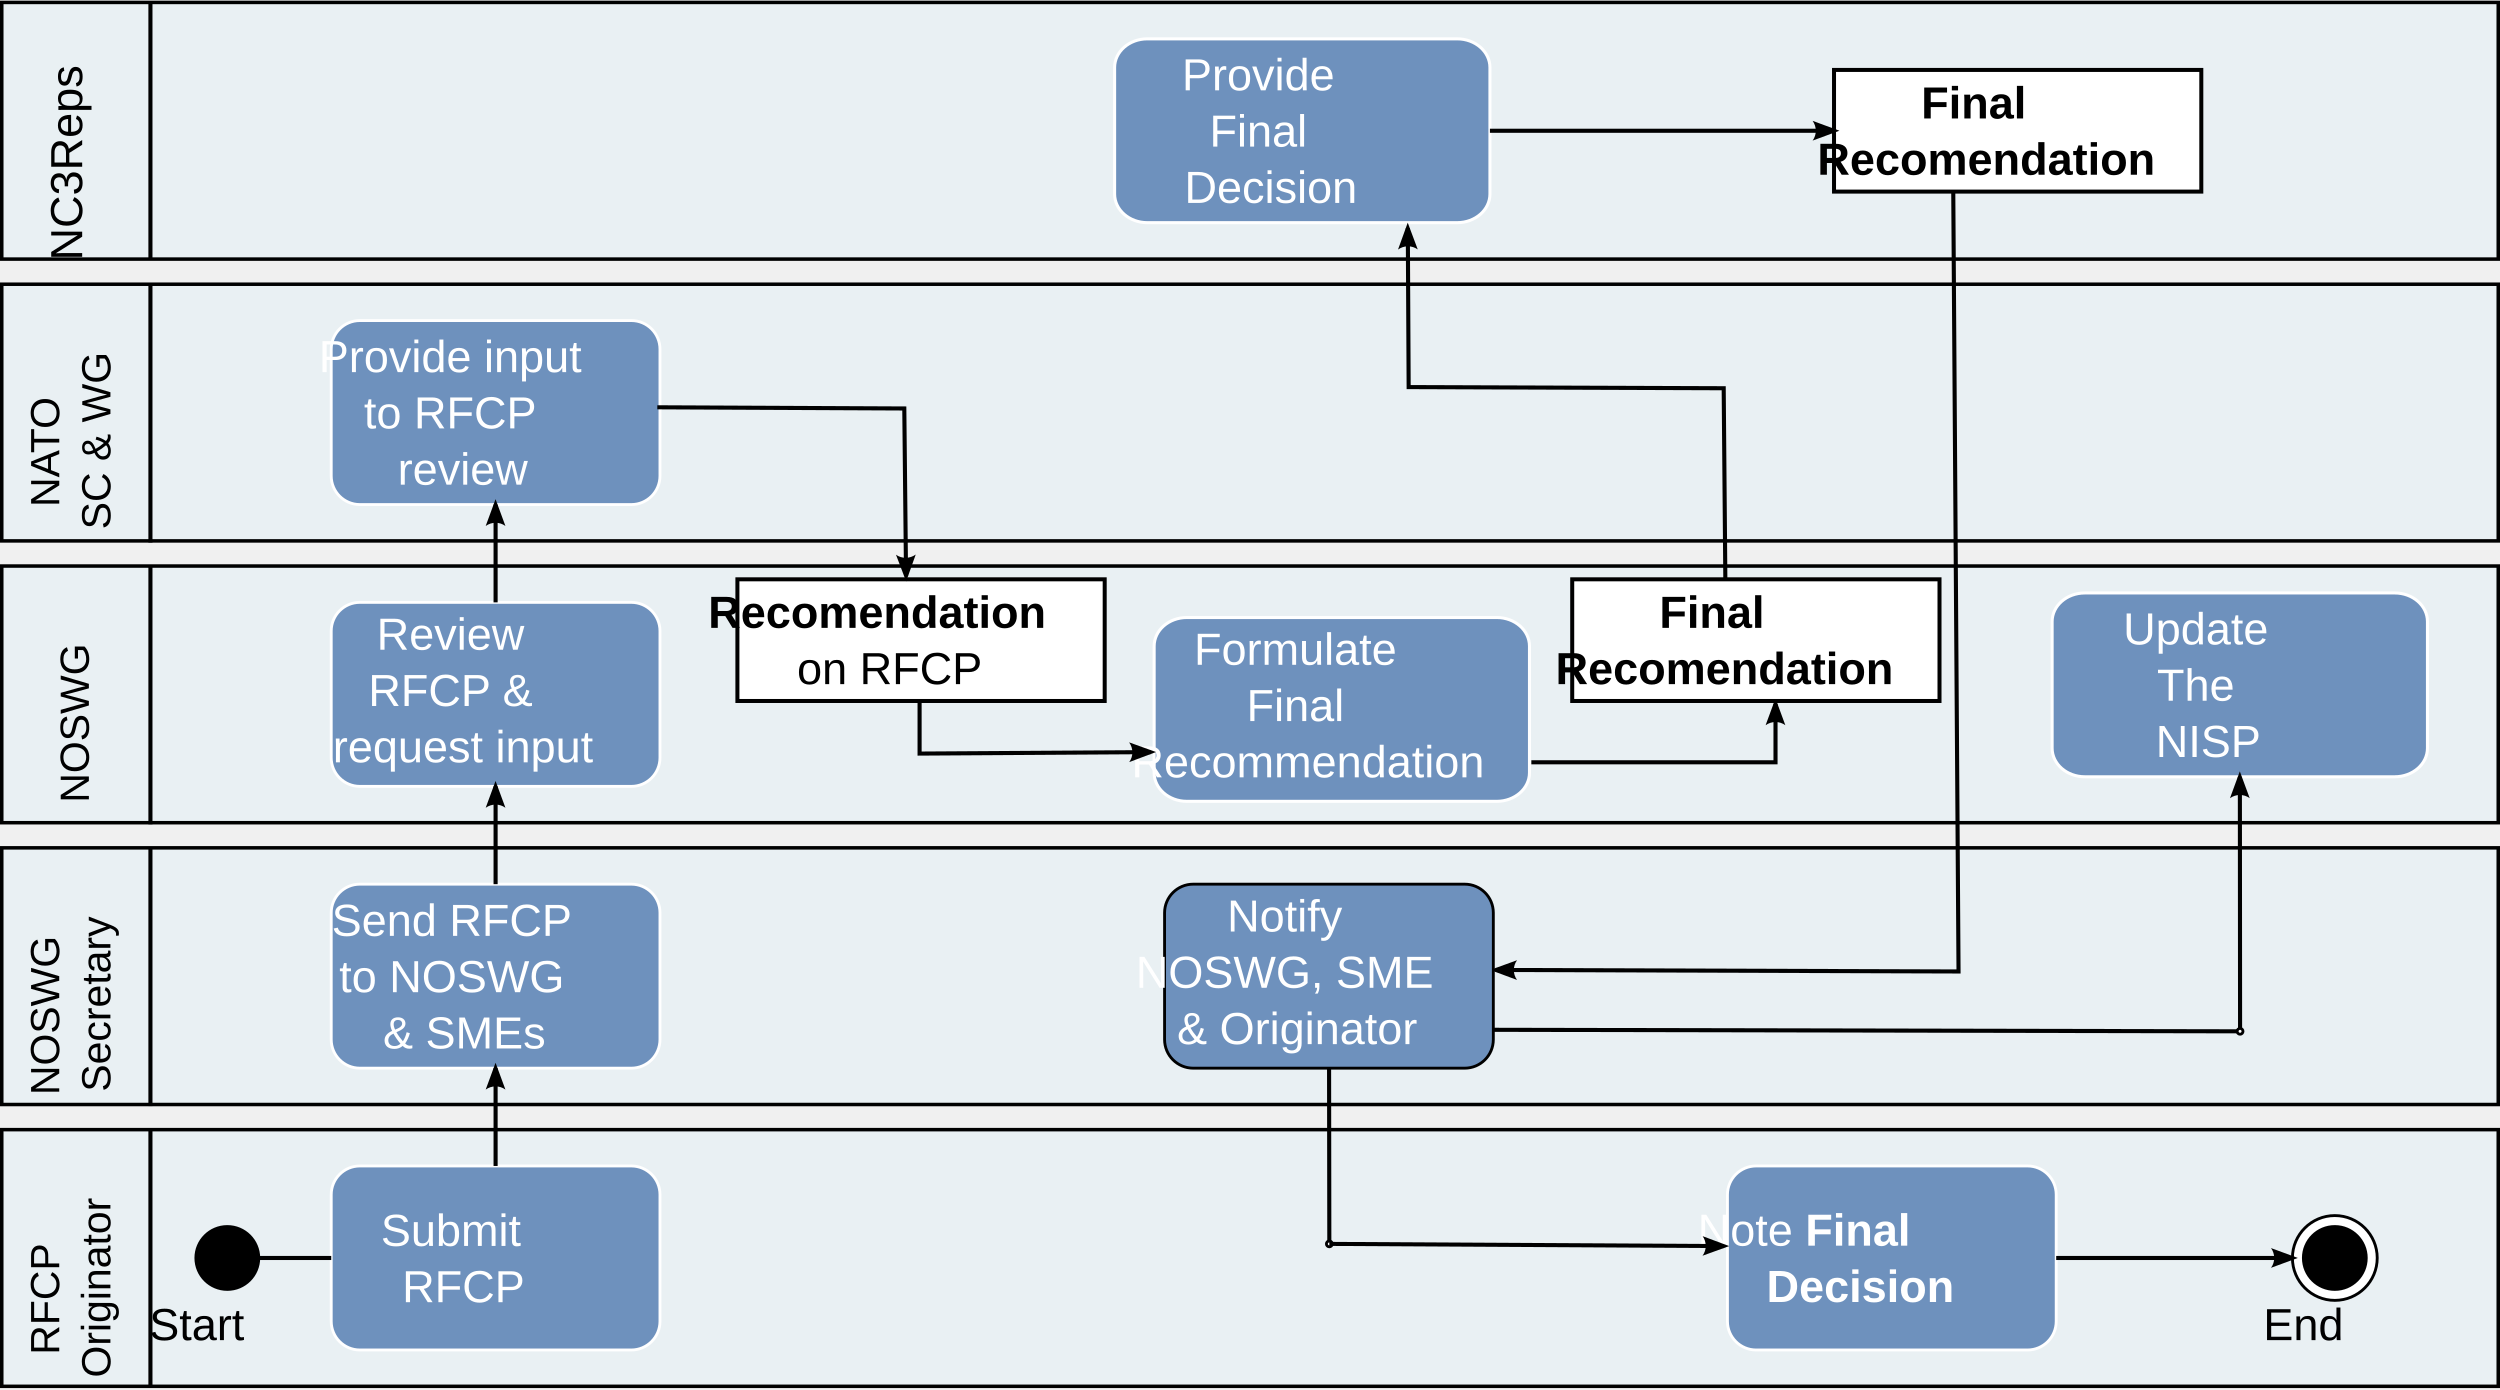
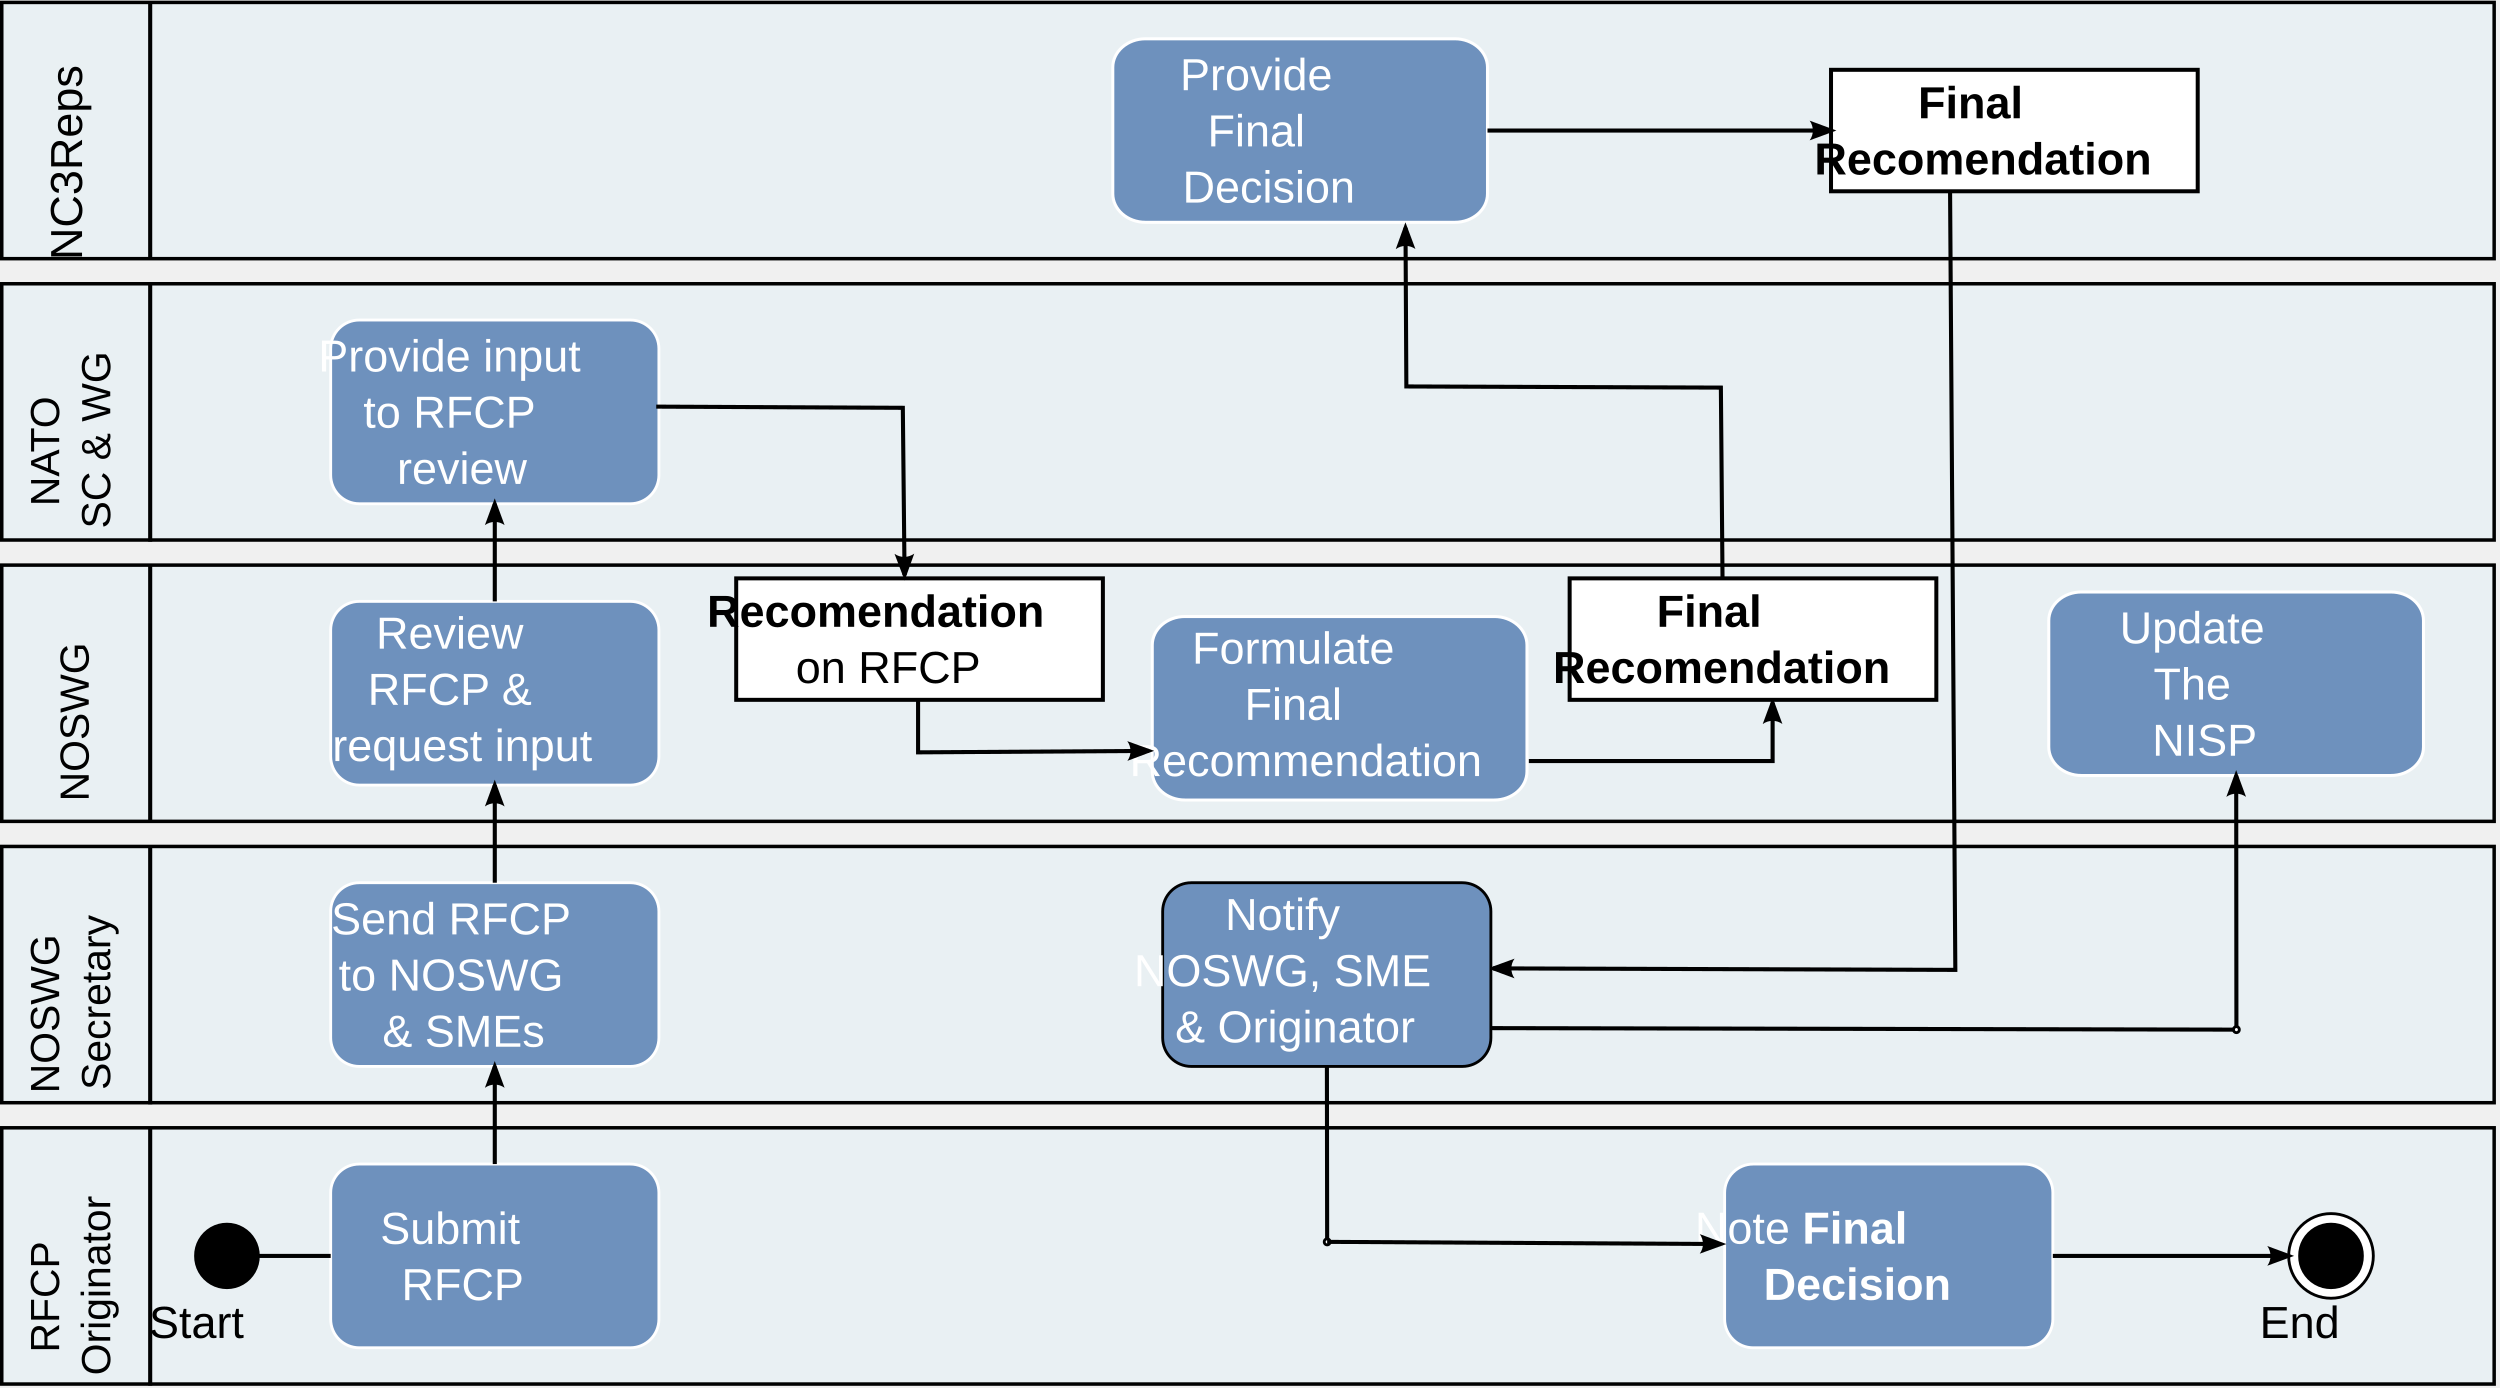
- <svg xmlns="http://www.w3.org/2000/svg" width="610.7" height="339.529" id="svg2" version="1.1">
+ <svg xmlns="http://www.w3.org/2000/svg" width="611.7" height="339.529" id="svg2" version="1.1">
  <defs id="defs4">
    <marker orient="auto" refY="0" refX="0" id="Arrow2Mstart" style="overflow:visible">
      <path id="path3906" style="font-size:12px;fill-rule:evenodd;stroke-width:0.625;stroke-linejoin:round" d="M 8.719,4.034 -2.207,0.016 8.719,-4.002 c -1.745,2.372 -1.735,5.617 -6e-7,8.035 z" transform="scale(0.6,0.6)" />
    </marker>
    <marker orient="auto" refY="0" refX="0" id="Arrow2Mend" style="overflow:visible">
      <path id="path3909" style="font-size:12px;fill-rule:evenodd;stroke-width:0.625;stroke-linejoin:round" d="M 8.719,4.034 -2.207,0.016 8.719,-4.002 c -1.745,2.372 -1.735,5.617 -6e-7,8.035 z" transform="scale(-0.6,-0.6)" />
    </marker>
  </defs>
  <g id="layer1" transform="translate(-7.15,-452.5629)">
    <rect style="fill:#e9f0f3;fill-opacity:1;fill-rule:evenodd;stroke:#000000;stroke-width:0.857;stroke-linejoin:miter;stroke-miterlimit:4;stroke-opacity:1;stroke-dasharray:none;stroke-dashoffset:0" id="rect2849-7" width="609.843" height="62.7" x="7.579" y="659.673" rx="0" ry="0.214" />
    <rect style="fill:#e9f0f3;fill-opacity:1;fill-rule:evenodd;stroke:#000000;stroke-width:0.857;stroke-linejoin:miter;stroke-miterlimit:4;stroke-opacity:1;stroke-dasharray:none;stroke-dashoffset:0" id="rect2849-3" width="609.843" height="62.7" x="7.579" y="590.834" rx="0" ry="0.214" />
    <rect style="fill:#e9f0f3;fill-opacity:1;fill-rule:evenodd;stroke:#000000;stroke-width:0.857;stroke-linejoin:miter;stroke-miterlimit:4;stroke-opacity:1;stroke-dasharray:none;stroke-dashoffset:0" id="rect2849-4" width="609.843" height="62.7" x="7.579" y="521.994" rx="0" ry="0.214" />
    <rect style="fill:#e9f0f3;fill-opacity:1;fill-rule:evenodd;stroke:#000000;stroke-width:0.857;stroke-linejoin:miter;stroke-miterlimit:4;stroke-opacity:1;stroke-dasharray:none;stroke-dashoffset:0" id="rect2849" width="609.843" height="62.7" x="7.579" y="453.155" rx="0" ry="0.214" />
    <text xml:space="preserve" style="font-size:11px;font-style:normal;font-variant:normal;font-weight:normal;font-stretch:normal;text-align:center;text-anchor:middle;fill:#000000;fill-opacity:1;stroke:none;font-family:Arial;-inkscape-font-specification:Arial" x="-484.712" y="27.225" id="text2851" transform="matrix(0,-1,1,0,0,0)">
      <tspan id="tspan2853" x="-484.712" y="27.225">NC3Reps</tspan>
    </text>
    <rect style="fill:#e9f0f3;fill-opacity:1;fill-rule:evenodd;stroke:#000000;stroke-width:0.857;stroke-linejoin:miter;stroke-miterlimit:4;stroke-opacity:1;stroke-dasharray:none;stroke-dashoffset:0" id="rect2849-5" width="609.843" height="62.7" x="7.579" y="728.512" rx="0" ry="0.214" />
    <rect style="fill:#6e91bd;fill-opacity:1;fill-rule:evenodd;stroke:#ffffff;stroke-width:0.7;stroke-linejoin:miter;stroke-miterlimit:4;stroke-opacity:1;stroke-dasharray:none;stroke-dashoffset:0" id="rect2826-6" width="80.307" height="44.951" x="88.061" y="737.386" ry="7" rx="7" />
    <text xml:space="preserve" style="font-size:10px;font-style:normal;font-variant:normal;font-weight:normal;font-stretch:normal;text-align:center;text-anchor:middle;fill:#000000;fill-opacity:1;stroke:none;font-family:Arial;-inkscape-font-specification:Arial" x="-553.259" y="21.623" id="text3725" transform="matrix(0,-1,1,0,0,0)">
      <tspan id="tspan3727" x="-553.259" y="21.623">NATO</tspan>
      <tspan x="-553.259" y="34.123" id="tspan3743">SC &amp; WG</tspan>
    </text>
    <text xml:space="preserve" style="font-size:10px;font-style:normal;font-variant:normal;font-weight:normal;font-stretch:normal;text-align:center;text-anchor:middle;fill:#000000;fill-opacity:1;stroke:none;font-family:Arial;-inkscape-font-specification:Arial" x="-622.254" y="28.862" id="text3729" transform="matrix(0,-1,1,0,0,0)">
      <tspan id="tspan3731" x="-622.254" y="28.862">NOSWG</tspan>
    </text>
    <text xml:space="preserve" style="font-size:10px;font-style:normal;font-variant:normal;font-weight:normal;font-stretch:normal;text-align:center;text-anchor:middle;fill:#000000;fill-opacity:1;stroke:none;font-family:Arial;-inkscape-font-specification:Arial" x="-690.901" y="21.621" id="text3733" transform="matrix(0,-1,1,0,0,0)">
      <tspan id="tspan3735" x="-690.901" y="21.621">NOSWG</tspan>
      <tspan x="-690.901" y="34.121" id="tspan4715">Secretary</tspan>
    </text>
    <text xml:space="preserve" style="font-size:10px;font-style:normal;font-variant:normal;font-weight:normal;font-stretch:normal;text-align:center;text-anchor:middle;fill:#000000;fill-opacity:1;stroke:none;font-family:Arial;-inkscape-font-specification:Arial" x="-760.167" y="21.618" id="text3737" transform="matrix(0,-1,1,0,0,0)">
      <tspan id="tspan3739" x="-760.167" y="21.618">RFCP</tspan>
      <tspan x="-760.167" y="34.118" id="tspan3741">Originator</tspan>
    </text>
    <path style="fill:none;stroke:#000000;stroke-width:1px;stroke-linecap:butt;stroke-linejoin:miter;stroke-opacity:1" d="m 43.897,453.063 c 0,62.882 0,63.008 0,63.008" id="path3747" />
    <path style="fill:none;stroke:#000000;stroke-width:1px;stroke-linecap:butt;stroke-linejoin:miter;stroke-opacity:1" d="m 43.897,728.584 c 0,62.882 0,63.008 0,63.008" id="path3747-54" />
    <path style="fill:none;stroke:#000000;stroke-width:1px;stroke-linecap:butt;stroke-linejoin:miter;stroke-opacity:1" d="m 43.897,659.744 c 0,62.882 0,63.008 0,63.008" id="path3747-4" />
    <path style="fill:none;stroke:#000000;stroke-width:1px;stroke-linecap:butt;stroke-linejoin:miter;stroke-opacity:1" d="m 43.897,590.905 c 0,62.882 0,63.008 0,63.008" id="path3747-3" />
    <path style="fill:none;stroke:#000000;stroke-width:1px;stroke-linecap:butt;stroke-linejoin:miter;stroke-opacity:1" d="m 43.897,522.066 c 0,62.882 0,63.008 0,63.008" id="path3747-7" />
    <rect style="fill:#6e91bd;fill-opacity:1;fill-rule:evenodd;stroke:#ffffff;stroke-width:0.7;stroke-linejoin:miter;stroke-miterlimit:4;stroke-opacity:1;stroke-dasharray:none;stroke-dashoffset:0" id="rect2826-6-8" width="80.307" height="44.951" x="88.061" y="668.547" ry="7" rx="7" />
    <rect style="fill:#6e91bd;fill-opacity:1;fill-rule:evenodd;stroke:#ffffff;stroke-width:0.7;stroke-linejoin:miter;stroke-miterlimit:4;stroke-opacity:1;stroke-dasharray:none;stroke-dashoffset:0" id="rect2826-6-88" width="80.307" height="44.951" x="88.061" y="530.869" ry="7" rx="7" />
    <rect style="fill:#6e91bd;fill-opacity:1;fill-rule:evenodd;stroke:#ffffff;stroke-width:0.7;stroke-linejoin:miter;stroke-miterlimit:4;stroke-opacity:1;stroke-dasharray:none;stroke-dashoffset:0" id="rect2826-6-3" width="80.307" height="44.951" x="88.061" y="599.708" ry="7" rx="7" />
    <text xml:space="preserve" style="font-size:11px;font-style:normal;font-variant:normal;font-weight:normal;font-stretch:normal;text-align:center;text-anchor:middle;fill:#ffffff;fill-opacity:1;stroke:none;font-family:Arial;-inkscape-font-specification:Arial" x="128.005" y="756.924" id="text3847">
      <tspan id="tspan3849" x="128.005" y="756.924">Submit</tspan>
      <tspan x="128.005" y="770.674" id="tspan3851">RFCP</tspan>
    </text>
    <text xml:space="preserve" style="font-size:11px;font-style:normal;font-variant:normal;font-weight:normal;font-stretch:normal;text-align:center;text-anchor:middle;fill:#ffffff;fill-opacity:1;stroke:none;font-family:Arial;-inkscape-font-specification:Arial" x="128.212" y="681.186" id="text3853">
      <tspan id="tspan3855" x="128.212" y="681.186">Send RFCP</tspan>
      <tspan x="128.212" y="694.936" id="tspan3857">to NOSWG</tspan>
      <tspan x="128.212" y="708.686" id="tspan3859">&amp; SMEs</tspan>
    </text>
    <text xml:space="preserve" style="font-size:11px;font-style:normal;font-variant:normal;font-weight:normal;font-stretch:normal;text-align:center;text-anchor:middle;fill:#ffffff;fill-opacity:1;stroke:none;font-family:Arial;-inkscape-font-specification:Arial" x="127.895" y="611.278" id="text3861">
      <tspan id="tspan3863" x="127.895" y="611.278">Review</tspan>
      <tspan x="127.895" y="625.028" id="tspan3865">RFCP &amp;</tspan>
      <tspan x="127.895" y="638.778" id="tspan3867">request input</tspan>
    </text>
    <text xml:space="preserve" style="font-size:11px;font-style:normal;font-variant:normal;font-weight:normal;font-stretch:normal;text-align:center;text-anchor:middle;fill:#ffffff;fill-opacity:1;stroke:none;font-family:Arial;-inkscape-font-specification:Arial" x="127.828" y="543.467" id="text3869">
      <tspan id="tspan3871" x="127.828" y="543.467">Provide input</tspan>
      <tspan x="127.828" y="557.217" id="tspan3873">to RFCP</tspan>
      <tspan x="127.828" y="570.967" id="tspan3875">review</tspan>
    </text>
    <path style="fill:none;stroke:#000000;stroke-width:1px;stroke-linecap:butt;stroke-linejoin:miter;stroke-opacity:1;marker-end:url(#Arrow2Mend)" d="m 128.214,737.386 0,-23.888" id="path3877" />
    <path style="fill:none;stroke:#000000;stroke-width:1px;stroke-linecap:butt;stroke-linejoin:miter;stroke-opacity:1;marker-end:url(#Arrow2Mend)" d="m 128.214,668.547 0,-23.888" id="path4327" />
    <path style="fill:none;stroke:#000000;stroke-width:1px;stroke-linecap:butt;stroke-linejoin:miter;stroke-opacity:1;marker-end:url(#Arrow2Mend)" d="m 128.214,599.708 0,-23.888" id="path4513" />
-     <path style="fill:#000000;fill-opacity:1;fill-rule:evenodd;stroke:#000000;stroke-width:0.7;stroke-linejoin:miter;stroke-miterlimit:4;stroke-opacity:1;stroke-dasharray:none;stroke-dashoffset:0" id="path4699" d="m 70.357,763.612 c 0,4.241 -3.438,7.679 -7.679,7.679 -4.241,0 -7.679,-3.438 -7.679,-7.679 0,-4.241 3.438,-7.679 7.679,-7.679 4.241,0 7.679,3.438 7.679,7.679 z" transform="translate(0,-3.750023)" />
+     <path style="fill:#000000;fill-opacity:1;fill-rule:evenodd;stroke:#000000;stroke-width:0.7;stroke-linejoin:miter;stroke-miterlimit:4;stroke-opacity:1;stroke-dasharray:none;stroke-dashoffset:0" id="path4699" d="m 70.357,763.612 a 7.679,7.679 0 1 1 -15.357,0 7.679,7.679 0 1 1 15.357,0 z" transform="translate(0,-3.750023)" />
    <path style="fill:none;stroke:#000000;stroke-width:1px;stroke-linecap:butt;stroke-linejoin:miter;stroke-opacity:1" d="m 70.357,759.862 17.704,0" id="path4701" />
    <text xml:space="preserve" style="font-size:11px;font-style:normal;font-variant:normal;font-weight:normal;font-stretch:normal;text-align:center;text-anchor:middle;fill:#000000;fill-opacity:1;stroke:none;font-family:Arial;-inkscape-font-specification:Arial" x="62.857" y="779.934" id="text4703">
      <tspan id="tspan4705" x="62.857" y="779.934">Start</tspan>
    </text>
    <rect style="fill:#ffffff;fill-opacity:1;fill-rule:evenodd;stroke:#000000;stroke-width:0.979;stroke-linejoin:miter;stroke-miterlimit:4;stroke-opacity:1;stroke-dasharray:none;stroke-dashoffset:0" id="rect4707" width="89.721" height="29.721" x="187.283" y="594.078" rx="0" ry="0" />
    <text xml:space="preserve" style="font-size:11px;font-style:normal;font-variant:normal;font-weight:normal;font-stretch:normal;text-align:center;text-anchor:middle;fill:#000000;fill-opacity:1;stroke:none;font-family:Arial;-inkscape-font-specification:Arial" x="232.113" y="605.934" id="text4709">
      <tspan id="tspan4711" x="232.113" y="605.934" style="font-weight:bold;-inkscape-font-specification:Bitstream Vera Sans Bold">Recomendation</tspan>
      <tspan x="232.113" y="619.684" id="tspan4713">on RFCP</tspan>
    </text>
    <rect style="fill:#6e91bd;fill-opacity:1;fill-rule:evenodd;stroke:#ffffff;stroke-width:0.748;stroke-linejoin:miter;stroke-miterlimit:4;stroke-opacity:1;stroke-dasharray:none;stroke-dashoffset:0" id="rect2826-6-8-1-6" width="91.688" height="44.904" x="289.084" y="603.41" ry="6.993" rx="7.992" />
    <text xml:space="preserve" style="font-size:11px;font-style:normal;font-variant:normal;font-weight:normal;font-stretch:normal;text-align:center;text-anchor:middle;fill:#ffffff;fill-opacity:1;stroke:none;font-family:Arial;-inkscape-font-specification:Arial" x="334.284" y="614.959" id="text4739-8">
      <tspan id="tspan4741-9" x="334.284" y="614.959">Formulate</tspan>
      <tspan x="334.284" y="628.709" id="tspan4824">Final</tspan>
      <tspan x="334.284" y="642.459" id="tspan4747-6">Recommendation</tspan>
    </text>
    <path style="fill:none;stroke:#000000;stroke-width:1px;stroke-linecap:butt;stroke-linejoin:miter;stroke-opacity:1;marker-end:url(#Arrow2Mend)" d="m 231.786,623.791 c 0,12.857 0,12.857 0,12.857 l 56.429,-0.357 0,0 0,0" id="path4836" />
    <path style="fill:none;stroke:#000000;stroke-width:1px;stroke-linecap:butt;stroke-linejoin:miter;stroke-opacity:1;marker-end:url(#Arrow2Mend)" d="m 381.229,638.776 59.643,0 0,-0.357 0,0 0,-13.929" id="path5208" />
    <rect style="fill:#6e91bd;fill-opacity:1;fill-rule:evenodd;stroke:#ffffff;stroke-width:0.748;stroke-linejoin:miter;stroke-miterlimit:4;stroke-opacity:1;stroke-dasharray:none;stroke-dashoffset:0" id="rect2826-6-8-1-6-6" width="91.688" height="44.904" x="508.442" y="597.41" ry="6.993" rx="7.992" />
    <text xml:space="preserve" style="font-size:11px;font-style:normal;font-variant:normal;font-weight:normal;font-stretch:normal;text-align:center;text-anchor:middle;fill:#ffffff;fill-opacity:1;stroke:none;font-family:Arial;-inkscape-font-specification:Arial" x="554.235" y="609.982" id="text4739-8-4">
      <tspan x="554.235" y="609.982" id="tspan4747-6-0">Update</tspan>
      <tspan x="554.235" y="623.732" id="tspan5676">The</tspan>
      <tspan x="554.235" y="637.482" id="tspan5678">NISP</tspan>
    </text>
    <rect style="fill:#6e91bd;fill-opacity:1;fill-rule:evenodd;stroke:#ffffff;stroke-width:0.7;stroke-linejoin:miter;stroke-miterlimit:4;stroke-opacity:1;stroke-dasharray:none;stroke-dashoffset:0" id="rect2826-6-8-1-4" width="80.307" height="44.951" x="429.132" y="737.386" ry="7" rx="7" />
-     <path style="fill:#ffffff;stroke:#000000;stroke-width:0.7;stroke-linejoin:miter;stroke-miterlimit:4;stroke-opacity:1;stroke-dasharray:none;stroke-dashoffset:0" id="path5472" d="m 587.857,760.576 c 0,5.72 -4.637,10.357 -10.357,10.357 -5.72,0 -10.357,-4.637 -10.357,-10.357 0,-5.72 4.637,-10.357 10.357,-10.357 5.72,0 10.357,4.637 10.357,10.357 z" transform="translate(0,-0.7143307)" />
-     <path style="fill:#000000;fill-opacity:1;fill-rule:evenodd;stroke:#000000;stroke-width:0.7;stroke-linejoin:miter;stroke-miterlimit:4;stroke-opacity:1;stroke-dasharray:none;stroke-dashoffset:0" id="path4699-8" d="m 70.357,763.612 c 0,4.241 -3.438,7.679 -7.679,7.679 -4.241,0 -7.679,-3.438 -7.679,-7.679 0,-4.241 3.438,-7.679 7.679,-7.679 4.241,0 7.679,3.438 7.679,7.679 z" transform="translate(514.8214,-3.750036)" />
+     <path style="fill:#ffffff;stroke:#000000;stroke-width:0.7;stroke-linejoin:miter;stroke-miterlimit:4;stroke-opacity:1;stroke-dasharray:none;stroke-dashoffset:0" id="path5472" d="m 587.857,760.576 a 10.357,10.357 0 1 1 -20.714,0 10.357,10.357 0 1 1 20.714,0 z" transform="translate(0,-0.7143307)" />
+     <path style="fill:#000000;fill-opacity:1;fill-rule:evenodd;stroke:#000000;stroke-width:0.7;stroke-linejoin:miter;stroke-miterlimit:4;stroke-opacity:1;stroke-dasharray:none;stroke-dashoffset:0" id="path4699-8" d="m 70.357,763.612 a 7.679,7.679 0 1 1 -15.357,0 7.679,7.679 0 1 1 15.357,0 z" transform="translate(514.8214,-3.750036)" />
    <path style="fill:none;stroke:#000000;stroke-width:1px;stroke-linecap:butt;stroke-linejoin:miter;stroke-opacity:1;marker-end:url(#Arrow2Mend)" d="m 509.439,759.862 57.704,0" id="path5478" />
    <text xml:space="preserve" style="font-size:11px;font-style:normal;font-variant:normal;font-weight:normal;font-stretch:normal;text-align:center;text-anchor:middle;fill:#ffffff;fill-opacity:1;stroke:none;font-family:Arial;-inkscape-font-specification:Arial" x="469.243" y="756.86" id="text5664">
-       <tspan id="tspan5666" x="469.243" y="756.86">Note <tspan style="font-weight:bold;-inkscape-font-specification:Bitstream Vera Sans Bold;fill:#ffffff" id="tspan5670">Final</tspan>
+       <tspan id="tspan5666" x="469.243" y="756.86">Note <tspan style="font-weight:bold;fill:#ffffff;-inkscape-font-specification:Bitstream Vera Sans Bold" id="tspan5670">Final</tspan>
      </tspan>
-       <tspan x="469.243" y="770.61" id="tspan5668" style="font-weight:bold;-inkscape-font-specification:Bitstream Vera Sans Bold;fill:#ffffff">Decision</tspan>
+       <tspan x="469.243" y="770.61" id="tspan5668" style="font-weight:bold;fill:#ffffff;-inkscape-font-specification:Bitstream Vera Sans Bold">Decision</tspan>
    </text>
    <rect style="fill:#6e91bd;fill-opacity:1;fill-rule:evenodd;stroke:#ffffff;stroke-width:0.748;stroke-linejoin:miter;stroke-miterlimit:4;stroke-opacity:1;stroke-dasharray:none;stroke-dashoffset:0" id="rect2826-6-8-1-6-6-7" width="91.688" height="44.904" x="279.425" y="462.053" ry="6.993" rx="7.992" />
    <text xml:space="preserve" style="font-size:11px;font-style:normal;font-variant:normal;font-weight:normal;font-stretch:normal;text-align:center;text-anchor:middle;fill:#ffffff;fill-opacity:1;stroke:none;font-family:Arial;-inkscape-font-specification:Arial" x="325.226" y="474.628" id="text5702">
      <tspan id="tspan5704" x="325.226" y="474.628">Provide</tspan>
      <tspan x="325.226" y="488.378" id="tspan5706">Final</tspan>
      <tspan x="325.226" y="502.128" id="tspan5708">Decision</tspan>
    </text>
    <path style="fill:none;stroke:#000000;stroke-width:1px;stroke-linecap:butt;stroke-linejoin:miter;stroke-opacity:1;marker-end:url(#Arrow2Mend);display:inline" d="M 484.294,499.365 485.579,689.874 372.5,689.505" id="path5952" />
    <rect style="fill:#ffffff;fill-opacity:1;fill-rule:evenodd;stroke:#000000;stroke-width:0.979;stroke-linejoin:miter;stroke-miterlimit:4;stroke-opacity:1;stroke-dasharray:none;stroke-dashoffset:0" id="rect4707-4-7" width="89.721" height="29.721" x="455.165" y="469.645" rx="0" ry="0" />
    <text xml:space="preserve" style="font-size:11px;font-style:normal;font-variant:normal;font-weight:normal;font-stretch:normal;text-align:center;text-anchor:middle;fill:#000000;fill-opacity:1;stroke:none;font-family:Arial;-inkscape-font-specification:Arial" x="499.996" y="481.503" id="text4709-9-1">
      <tspan id="tspan4711-2-7" x="499.996" y="481.503" style="font-weight:bold;-inkscape-font-specification:Bitstream Vera Sans Bold">Final</tspan>
      <tspan x="499.996" y="495.253" id="tspan4713-0-2" style="font-weight:bold;-inkscape-font-specification:Bitstream Vera Sans Bold">Recomendation</tspan>
    </text>
    <path style="fill:none;stroke:#000000;stroke-width:1px;stroke-linecap:butt;stroke-linejoin:miter;stroke-opacity:1;marker-end:url(#Arrow2Mend)" d="m 371.113,484.505 84.052,0" id="path5760" />
    <path style="fill:none;stroke:#000000;stroke-width:1px;stroke-linecap:butt;stroke-linejoin:miter;stroke-opacity:1;marker-end:url(#Arrow2Mend);display:inline" d="m 167.716,552.057 60.337,0.289 0.425,40.929" id="path6326" />
    <path style="fill:none;stroke:#000000;stroke-width:1px;stroke-linecap:butt;stroke-linejoin:miter;stroke-opacity:1;marker-end:url(#Arrow2Mend)" d="m 428.627,595.404 -0.413,-48.002 -76.958,-0.283 -0.207,-38.836" id="path6512" />
    <rect style="fill:#ffffff;fill-opacity:1;fill-rule:evenodd;stroke:#000000;stroke-width:0.979;stroke-linejoin:miter;stroke-miterlimit:4;stroke-opacity:1;stroke-dasharray:none;stroke-dashoffset:0" id="rect4707-4" width="89.721" height="29.721" x="391.211" y="594.078" rx="0" ry="0" />
-     <path style="fill:#ffffff;fill-opacity:1;fill-rule:evenodd;stroke:#000000;stroke-width:0.7;stroke-linejoin:miter;stroke-miterlimit:4;stroke-opacity:1;stroke-dasharray:none;stroke-dashoffset:0" id="path6700" d="m 561.066,704.494 c 0,0.392 -0.318,0.711 -0.711,0.711 -0.392,0 -0.711,-0.318 -0.711,-0.711 0,-0.392 0.318,-0.711 0.711,-0.711 0.392,0 0.711,0.318 0.711,0.711 z" transform="translate(-6,0)" />
+     <path style="fill:#ffffff;fill-opacity:1;fill-rule:evenodd;stroke:#000000;stroke-width:0.7;stroke-linejoin:miter;stroke-miterlimit:4;stroke-opacity:1;stroke-dasharray:none;stroke-dashoffset:0" id="path6700" d="m 561.066,704.494 a 0.711,0.711 0 1 1 -1.421,0 0.711,0.711 0 1 1 1.421,0 z" transform="translate(-6,0)" />
    <path style="fill:none;stroke:#000000;stroke-width:1px;stroke-linecap:butt;stroke-linejoin:miter;stroke-opacity:1;display:inline" d="m 370.854,704.121 182.791,0.372" id="path6702" />
    <rect style="fill:#6e91bd;fill-opacity:1;fill-rule:evenodd;stroke:#000000;stroke-width:0.7;stroke-linejoin:miter;stroke-miterlimit:4;stroke-opacity:1;stroke-dasharray:none;stroke-dashoffset:0" id="rect2826-6-8-1" width="80.307" height="44.951" x="291.632" y="668.547" ry="7" rx="7" />
    <path style="fill:none;stroke:#000000;stroke-width:1px;stroke-linecap:butt;stroke-linejoin:miter;stroke-opacity:1;marker-start:url(#Arrow2Mstart)" d="m 554.304,642.314 0.051,61.469" id="path6706" />
-     <path style="fill:#ffffff;fill-opacity:1;fill-rule:evenodd;stroke:#000000;stroke-width:0.7;stroke-linejoin:miter;stroke-miterlimit:4;stroke-opacity:1;stroke-dasharray:none;stroke-dashoffset:0" id="path6700-2" d="m 561.066,704.494 c 0,0.392 -0.318,0.711 -0.711,0.711 -0.392,0 -0.711,-0.318 -0.711,-0.711 0,-0.392 0.318,-0.711 0.711,-0.711 0.392,0 0.711,0.318 0.711,0.711 z" transform="translate(-228.4772,51.92894)" />
+     <path style="fill:#ffffff;fill-opacity:1;fill-rule:evenodd;stroke:#000000;stroke-width:0.7;stroke-linejoin:miter;stroke-miterlimit:4;stroke-opacity:1;stroke-dasharray:none;stroke-dashoffset:0" id="path6700-2" d="m 561.066,704.494 a 0.711,0.711 0 1 1 -1.421,0 0.711,0.711 0 1 1 1.421,0 z" transform="translate(-228.4772,51.92894)" />
    <path style="fill:none;stroke:#000000;stroke-width:1px;stroke-linecap:butt;stroke-linejoin:miter;stroke-opacity:1" d="m 331.877,755.712 -0.06,-42.214" id="path6920" />
    <path style="fill:none;stroke:#000000;stroke-width:0.992;stroke-linecap:butt;stroke-linejoin:miter;stroke-miterlimit:4;stroke-opacity:1;stroke-dasharray:none;marker-start:url(#Arrow2Mstart)" d="m 428.242,756.96 -96.368,-0.538" id="path6922" />
    <text xml:space="preserve" style="font-size:11px;font-style:normal;font-variant:normal;font-weight:normal;font-stretch:normal;text-align:center;text-anchor:middle;fill:#000000;fill-opacity:1;stroke:none;font-family:Arial;-inkscape-font-specification:Arial" x="436.042" y="605.936" id="text4709-9">
      <tspan id="tspan4711-2" x="436.042" y="605.936" style="font-weight:bold;-inkscape-font-specification:Bitstream Vera Sans Bold">Final</tspan>
      <tspan x="436.042" y="619.686" id="tspan4713-0" style="font-weight:bold;-inkscape-font-specification:Bitstream Vera Sans Bold">Recomendation</tspan>
    </text>
    <text xml:space="preserve" style="font-size:11px;font-style:normal;font-variant:normal;font-weight:normal;font-stretch:normal;text-align:center;text-anchor:middle;fill:#ffffff;fill-opacity:1;stroke:none;font-family:Arial;-inkscape-font-specification:Arial" x="331.668" y="680.12" id="text4739">
      <tspan id="tspan4741" x="331.668" y="680.12">Notify</tspan>
      <tspan x="331.668" y="693.87" id="tspan4743">NOSWG, SME</tspan>
      <tspan x="331.668" y="707.62" id="tspan4747">&amp; Originator</tspan>
    </text>
    <text xml:space="preserve" style="font-size:11px;font-style:normal;font-variant:normal;font-weight:normal;font-stretch:normal;text-align:center;text-anchor:middle;fill:#000000;fill-opacity:1;stroke:none;font-family:Arial;-inkscape-font-specification:Arial" x="577.465" y="779.939" id="text4703-2">
      <tspan id="tspan4705-6" x="577.465" y="779.939">End</tspan>
    </text>
  </g>
</svg>
